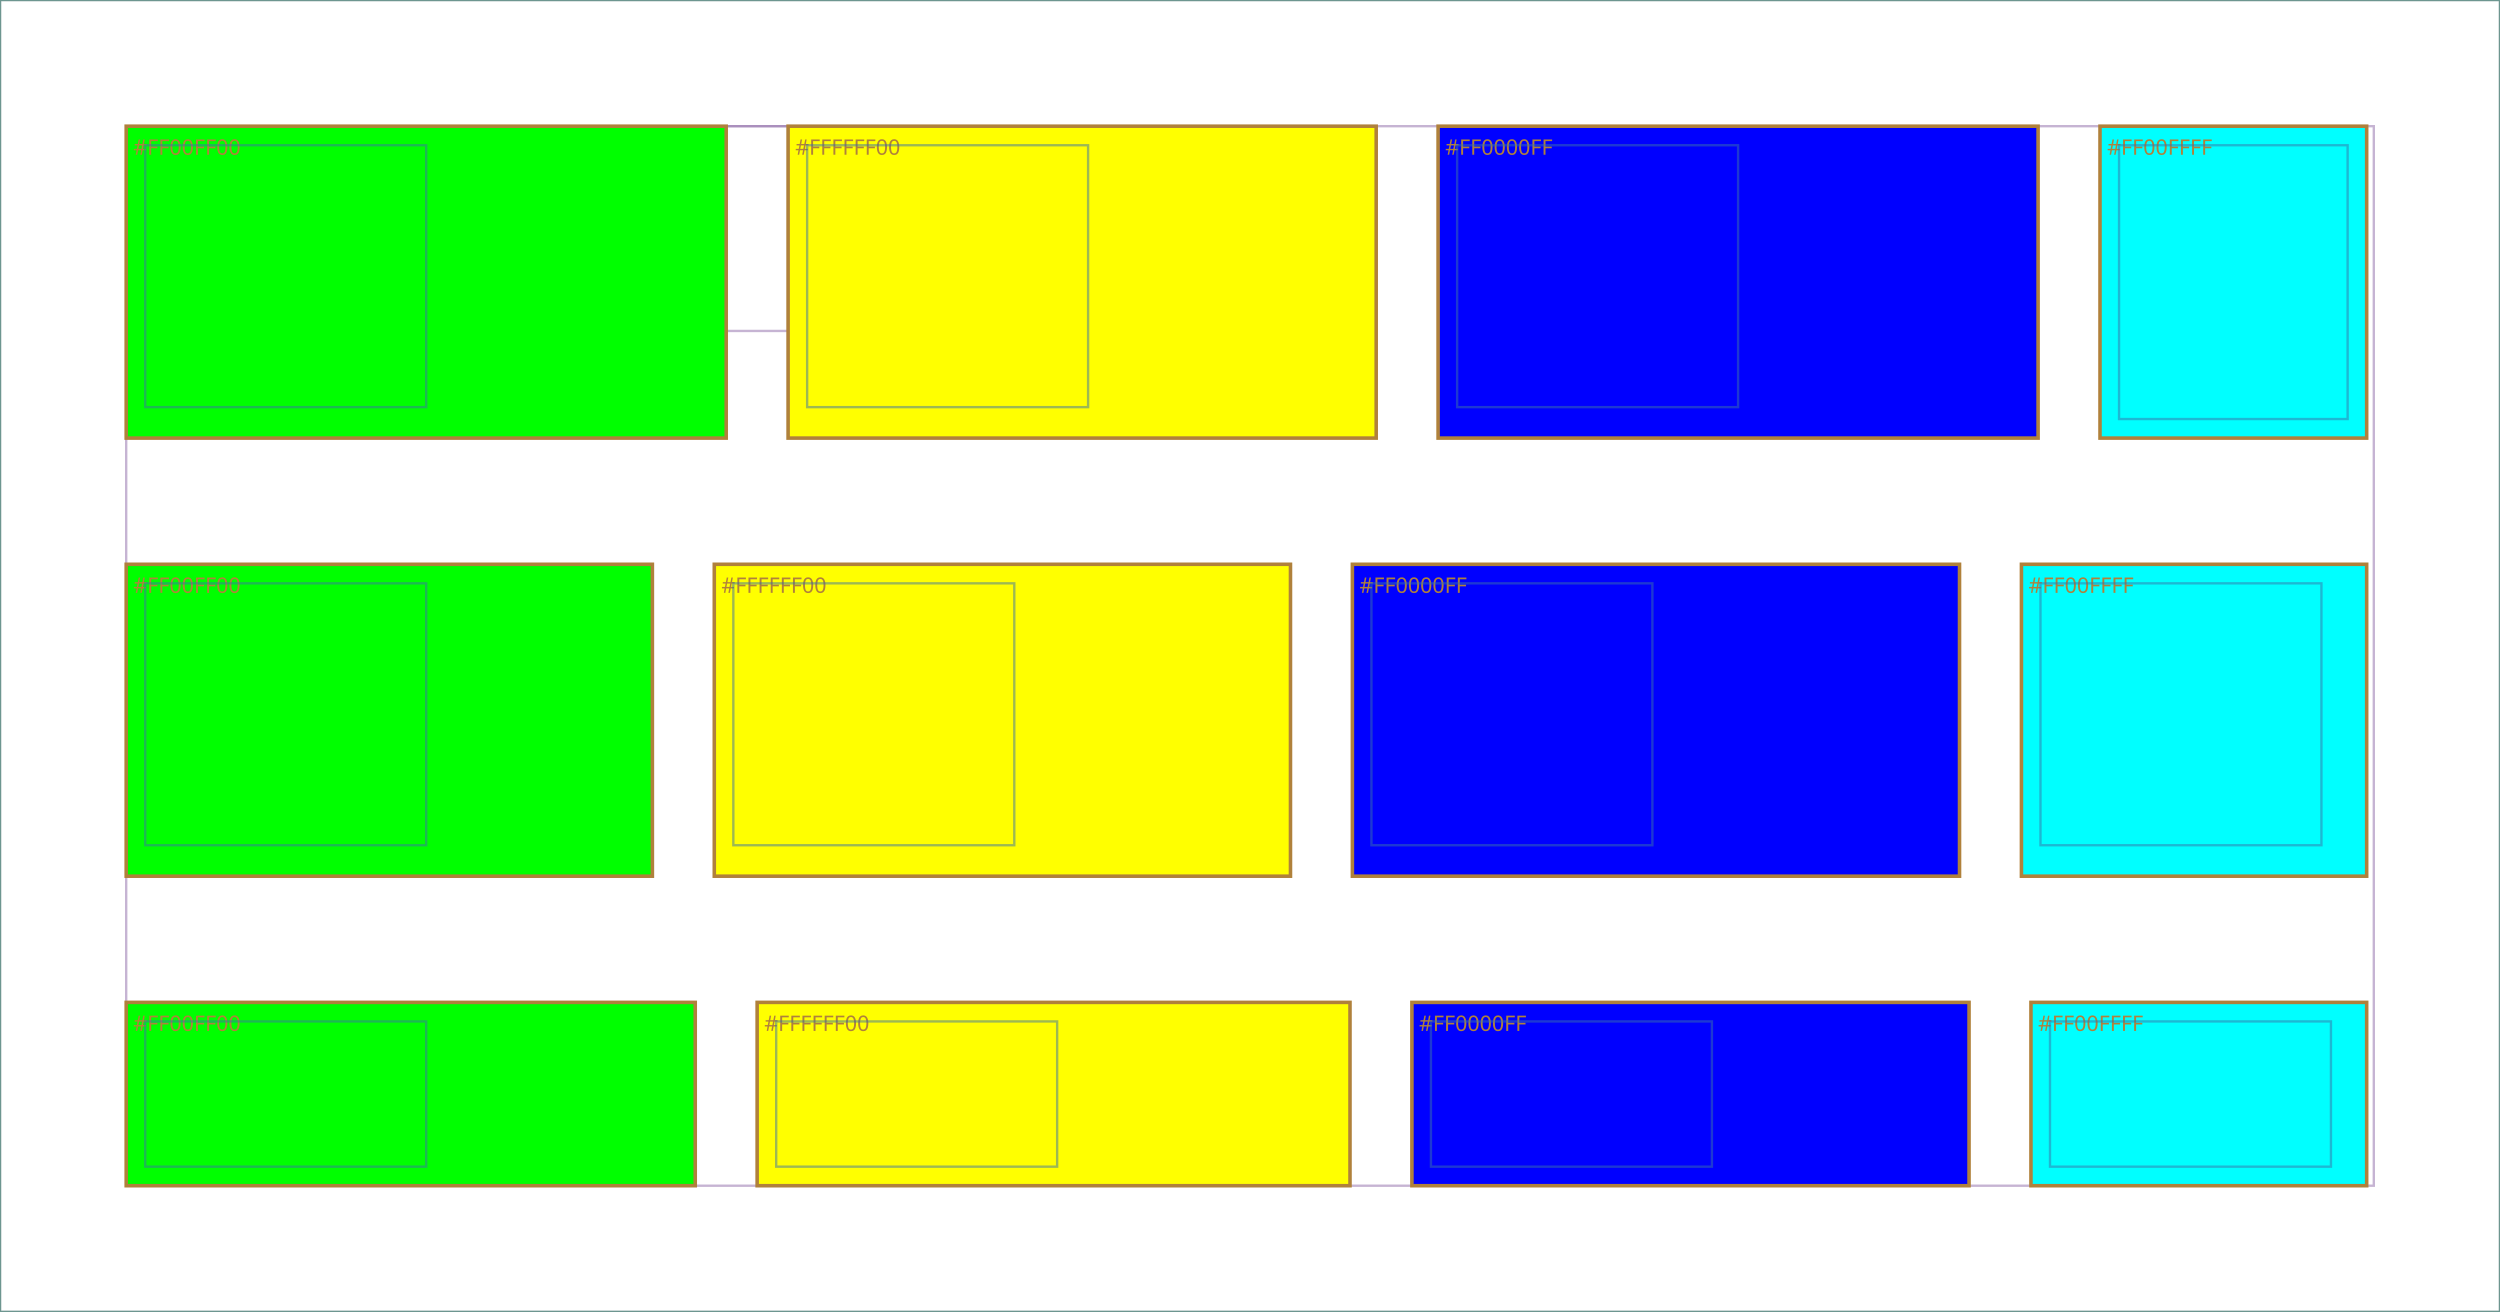
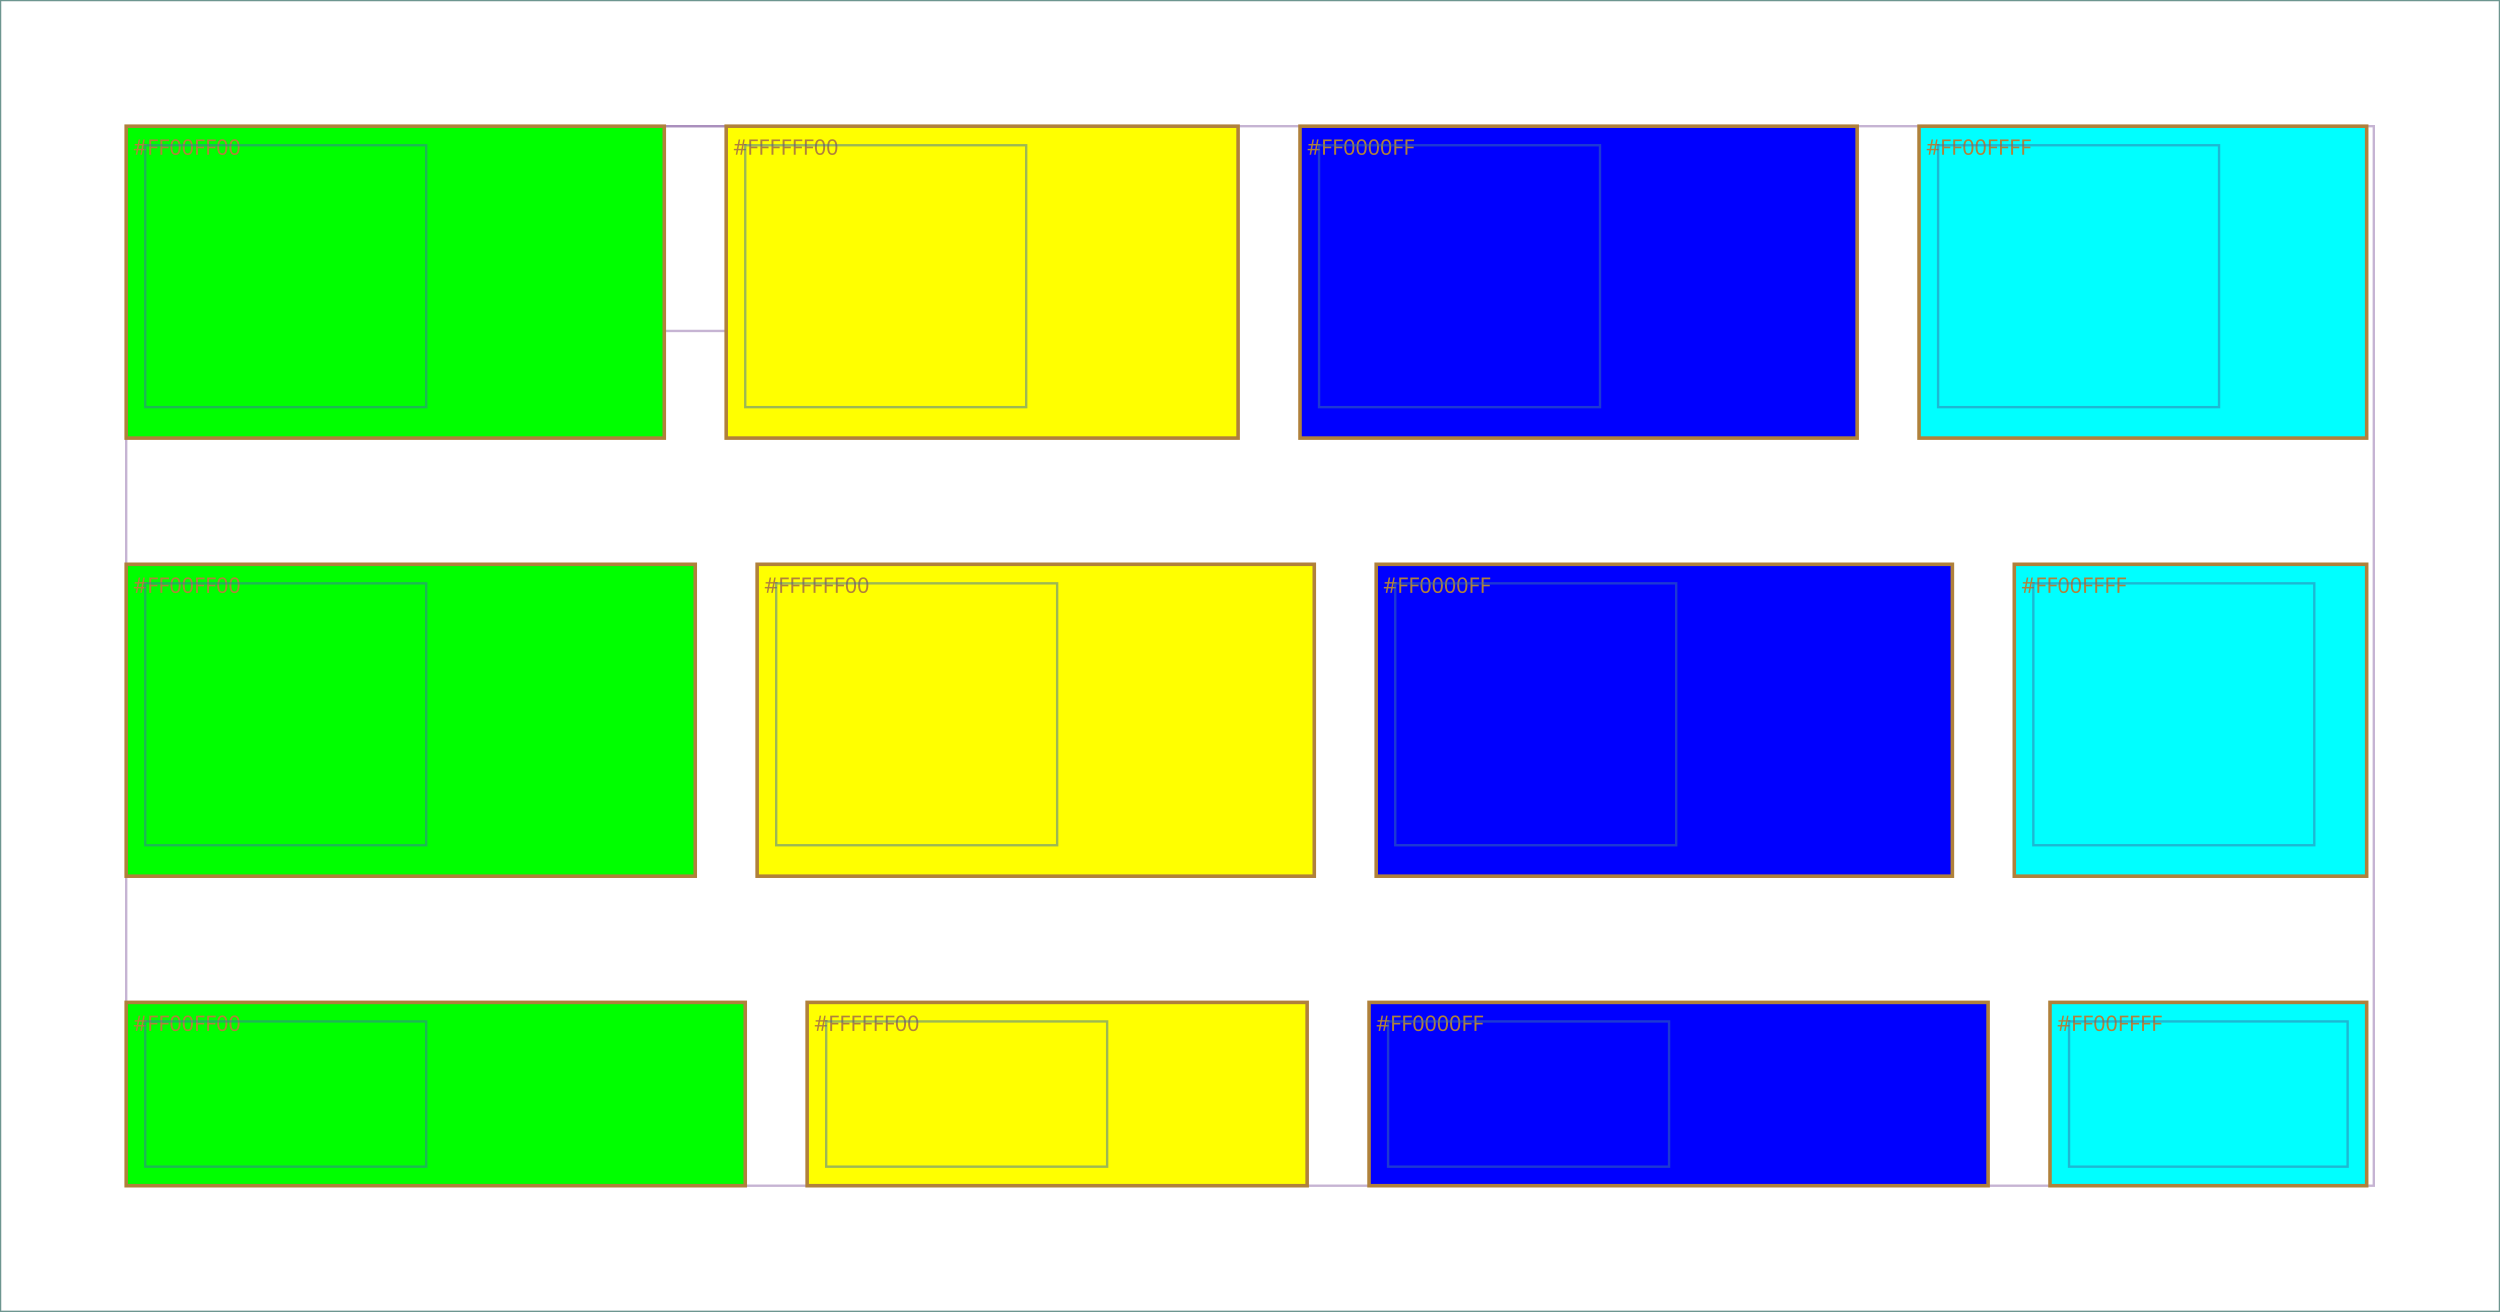
<svg xmlns="http://www.w3.org/2000/svg" viewBox="0 0 1050 551" width="1050" height="551" role="img" aria-label="ContextualFlowRow/ContextualFlowRow_ItemPosition layout wireframe">
  <rect width="1050" height="551" fill="#ffffff" />
  <g>
    <rect x="0" y="0" width="1050" height="551" fill="none" fill-opacity="0" stroke="#5B6470" stroke-width="1" stroke-opacity="0.5" />
  </g>
  <g>
    <rect x="0" y="0" width="1050" height="551" fill="none" fill-opacity="0" stroke="#2E7D6B" stroke-width="1" stroke-opacity="0.5" />
  </g>
  <g>
    <rect x="53" y="53" width="414" height="86" fill="none" fill-opacity="0" stroke="#8E6BA8" stroke-width="1" stroke-opacity="0.5" />
  </g>
  <g>
    <rect x="53" y="53" width="944" height="445" fill="none" fill-opacity="0" stroke="#8E6BA8" stroke-width="1" stroke-opacity="0.5" />
  </g>
  <g>
-     <rect x="53" y="53" width="252" height="131" fill="#00FF00" fill-opacity="1" stroke="#B0813B" stroke-width="1.5" stroke-opacity="1" />
+     <rect x="53" y="53" width="226" height="131" fill="#00FF00" fill-opacity="1" stroke="#B0813B" stroke-width="1.5" stroke-opacity="1" />
    <text x="56" y="65" font-family="system-ui, sans-serif" font-size="9" fill="#B0813B">#FF00FF00</text>
  </g>
  <g>
    <rect x="61" y="61" width="118" height="110" fill="none" fill-opacity="0" stroke="#3B72A8" stroke-width="1" stroke-opacity="0.5" />
  </g>
  <g>
-     <rect x="331" y="53" width="247" height="131" fill="#FFFF00" fill-opacity="1" stroke="#B0813B" stroke-width="1.5" stroke-opacity="1" />
-     <text x="334" y="65" font-family="system-ui, sans-serif" font-size="9" fill="#B0813B">#FFFFFF00</text>
+     <rect x="305" y="53" width="215" height="131" fill="#FFFF00" fill-opacity="1" stroke="#B0813B" stroke-width="1.5" stroke-opacity="1" />
+     <text x="308" y="65" font-family="system-ui, sans-serif" font-size="9" fill="#B0813B">#FFFFFF00</text>
  </g>
  <g>
-     <rect x="339" y="61" width="118" height="110" fill="none" fill-opacity="0" stroke="#3B72A8" stroke-width="1" stroke-opacity="0.5" />
+     <rect x="313" y="61" width="118" height="110" fill="none" fill-opacity="0" stroke="#3B72A8" stroke-width="1" stroke-opacity="0.5" />
  </g>
  <g>
-     <rect x="604" y="53" width="252" height="131" fill="#0000FF" fill-opacity="1" stroke="#B0813B" stroke-width="1.5" stroke-opacity="1" />
-     <text x="607" y="65" font-family="system-ui, sans-serif" font-size="9" fill="#B0813B">#FF0000FF</text>
+     <rect x="546" y="53" width="234" height="131" fill="#0000FF" fill-opacity="1" stroke="#B0813B" stroke-width="1.5" stroke-opacity="1" />
+     <text x="549" y="65" font-family="system-ui, sans-serif" font-size="9" fill="#B0813B">#FF0000FF</text>
  </g>
  <g>
-     <rect x="612" y="61" width="118" height="110" fill="none" fill-opacity="0" stroke="#3B72A8" stroke-width="1" stroke-opacity="0.5" />
+     <rect x="554" y="61" width="118" height="110" fill="none" fill-opacity="0" stroke="#3B72A8" stroke-width="1" stroke-opacity="0.5" />
  </g>
  <g>
-     <rect x="882" y="53" width="112" height="131" fill="#00FFFF" fill-opacity="1" stroke="#B0813B" stroke-width="1.5" stroke-opacity="1" />
-     <text x="885" y="65" font-family="system-ui, sans-serif" font-size="9" fill="#B0813B">#FF00FFFF</text>
+     <rect x="806" y="53" width="188" height="131" fill="#00FFFF" fill-opacity="1" stroke="#B0813B" stroke-width="1.5" stroke-opacity="1" />
+     <text x="809" y="65" font-family="system-ui, sans-serif" font-size="9" fill="#B0813B">#FF00FFFF</text>
  </g>
  <g>
-     <rect x="890" y="61" width="96" height="115" fill="none" fill-opacity="0" stroke="#3B72A8" stroke-width="1" stroke-opacity="0.5" />
+     <rect x="814" y="61" width="118" height="110" fill="none" fill-opacity="0" stroke="#3B72A8" stroke-width="1" stroke-opacity="0.5" />
  </g>
  <g>
-     <rect x="53" y="237" width="221" height="131" fill="#00FF00" fill-opacity="1" stroke="#B0813B" stroke-width="1.5" stroke-opacity="1" />
+     <rect x="53" y="237" width="239" height="131" fill="#00FF00" fill-opacity="1" stroke="#B0813B" stroke-width="1.5" stroke-opacity="1" />
    <text x="56" y="249" font-family="system-ui, sans-serif" font-size="9" fill="#B0813B">#FF00FF00</text>
  </g>
  <g>
    <rect x="61" y="245" width="118" height="110" fill="none" fill-opacity="0" stroke="#3B72A8" stroke-width="1" stroke-opacity="0.5" />
  </g>
  <g>
-     <rect x="300" y="237" width="242" height="131" fill="#FFFF00" fill-opacity="1" stroke="#B0813B" stroke-width="1.5" stroke-opacity="1" />
-     <text x="303" y="249" font-family="system-ui, sans-serif" font-size="9" fill="#B0813B">#FFFFFF00</text>
+     <rect x="318" y="237" width="234" height="131" fill="#FFFF00" fill-opacity="1" stroke="#B0813B" stroke-width="1.5" stroke-opacity="1" />
+     <text x="321" y="249" font-family="system-ui, sans-serif" font-size="9" fill="#B0813B">#FFFFFF00</text>
  </g>
  <g>
-     <rect x="308" y="245" width="118" height="110" fill="none" fill-opacity="0" stroke="#3B72A8" stroke-width="1" stroke-opacity="0.5" />
+     <rect x="326" y="245" width="118" height="110" fill="none" fill-opacity="0" stroke="#3B72A8" stroke-width="1" stroke-opacity="0.5" />
  </g>
  <g>
-     <rect x="568" y="237" width="255" height="131" fill="#0000FF" fill-opacity="1" stroke="#B0813B" stroke-width="1.5" stroke-opacity="1" />
-     <text x="571" y="249" font-family="system-ui, sans-serif" font-size="9" fill="#B0813B">#FF0000FF</text>
+     <rect x="578" y="237" width="242" height="131" fill="#0000FF" fill-opacity="1" stroke="#B0813B" stroke-width="1.5" stroke-opacity="1" />
+     <text x="581" y="249" font-family="system-ui, sans-serif" font-size="9" fill="#B0813B">#FF0000FF</text>
  </g>
  <g>
-     <rect x="576" y="245" width="118" height="110" fill="none" fill-opacity="0" stroke="#3B72A8" stroke-width="1" stroke-opacity="0.5" />
+     <rect x="586" y="245" width="118" height="110" fill="none" fill-opacity="0" stroke="#3B72A8" stroke-width="1" stroke-opacity="0.5" />
  </g>
  <g>
-     <rect x="849" y="237" width="145" height="131" fill="#00FFFF" fill-opacity="1" stroke="#B0813B" stroke-width="1.5" stroke-opacity="1" />
-     <text x="852" y="249" font-family="system-ui, sans-serif" font-size="9" fill="#B0813B">#FF00FFFF</text>
+     <rect x="846" y="237" width="148" height="131" fill="#00FFFF" fill-opacity="1" stroke="#B0813B" stroke-width="1.5" stroke-opacity="1" />
+     <text x="849" y="249" font-family="system-ui, sans-serif" font-size="9" fill="#B0813B">#FF00FFFF</text>
  </g>
  <g>
-     <rect x="857" y="245" width="118" height="110" fill="none" fill-opacity="0" stroke="#3B72A8" stroke-width="1" stroke-opacity="0.5" />
+     <rect x="854" y="245" width="118" height="110" fill="none" fill-opacity="0" stroke="#3B72A8" stroke-width="1" stroke-opacity="0.5" />
  </g>
  <g>
-     <rect x="53" y="421" width="239" height="77" fill="#00FF00" fill-opacity="1" stroke="#B0813B" stroke-width="1.5" stroke-opacity="1" />
+     <rect x="53" y="421" width="260" height="77" fill="#00FF00" fill-opacity="1" stroke="#B0813B" stroke-width="1.5" stroke-opacity="1" />
    <text x="56" y="433" font-family="system-ui, sans-serif" font-size="9" fill="#B0813B">#FF00FF00</text>
  </g>
  <g>
    <rect x="61" y="429" width="118" height="61" fill="none" fill-opacity="0" stroke="#3B72A8" stroke-width="1" stroke-opacity="0.5" />
  </g>
  <g>
-     <rect x="318" y="421" width="249" height="77" fill="#FFFF00" fill-opacity="1" stroke="#B0813B" stroke-width="1.5" stroke-opacity="1" />
-     <text x="321" y="433" font-family="system-ui, sans-serif" font-size="9" fill="#B0813B">#FFFFFF00</text>
+     <rect x="339" y="421" width="210" height="77" fill="#FFFF00" fill-opacity="1" stroke="#B0813B" stroke-width="1.5" stroke-opacity="1" />
+     <text x="342" y="433" font-family="system-ui, sans-serif" font-size="9" fill="#B0813B">#FFFFFF00</text>
  </g>
  <g>
-     <rect x="326" y="429" width="118" height="61" fill="none" fill-opacity="0" stroke="#3B72A8" stroke-width="1" stroke-opacity="0.5" />
+     <rect x="347" y="429" width="118" height="61" fill="none" fill-opacity="0" stroke="#3B72A8" stroke-width="1" stroke-opacity="0.5" />
  </g>
  <g>
-     <rect x="593" y="421" width="234" height="77" fill="#0000FF" fill-opacity="1" stroke="#B0813B" stroke-width="1.5" stroke-opacity="1" />
-     <text x="596" y="433" font-family="system-ui, sans-serif" font-size="9" fill="#B0813B">#FF0000FF</text>
+     <rect x="575" y="421" width="260" height="77" fill="#0000FF" fill-opacity="1" stroke="#B0813B" stroke-width="1.5" stroke-opacity="1" />
+     <text x="578" y="433" font-family="system-ui, sans-serif" font-size="9" fill="#B0813B">#FF0000FF</text>
  </g>
  <g>
-     <rect x="601" y="429" width="118" height="61" fill="none" fill-opacity="0" stroke="#3B72A8" stroke-width="1" stroke-opacity="0.5" />
+     <rect x="583" y="429" width="118" height="61" fill="none" fill-opacity="0" stroke="#3B72A8" stroke-width="1" stroke-opacity="0.5" />
  </g>
  <g>
-     <rect x="853" y="421" width="141" height="77" fill="#00FFFF" fill-opacity="1" stroke="#B0813B" stroke-width="1.5" stroke-opacity="1" />
-     <text x="856" y="433" font-family="system-ui, sans-serif" font-size="9" fill="#B0813B">#FF00FFFF</text>
+     <rect x="861" y="421" width="133" height="77" fill="#00FFFF" fill-opacity="1" stroke="#B0813B" stroke-width="1.5" stroke-opacity="1" />
+     <text x="864" y="433" font-family="system-ui, sans-serif" font-size="9" fill="#B0813B">#FF00FFFF</text>
  </g>
  <g>
-     <rect x="861" y="429" width="118" height="61" fill="none" fill-opacity="0" stroke="#3B72A8" stroke-width="1" stroke-opacity="0.5" />
+     <rect x="869" y="429" width="117" height="61" fill="none" fill-opacity="0" stroke="#3B72A8" stroke-width="1" stroke-opacity="0.5" />
  </g>
</svg>
